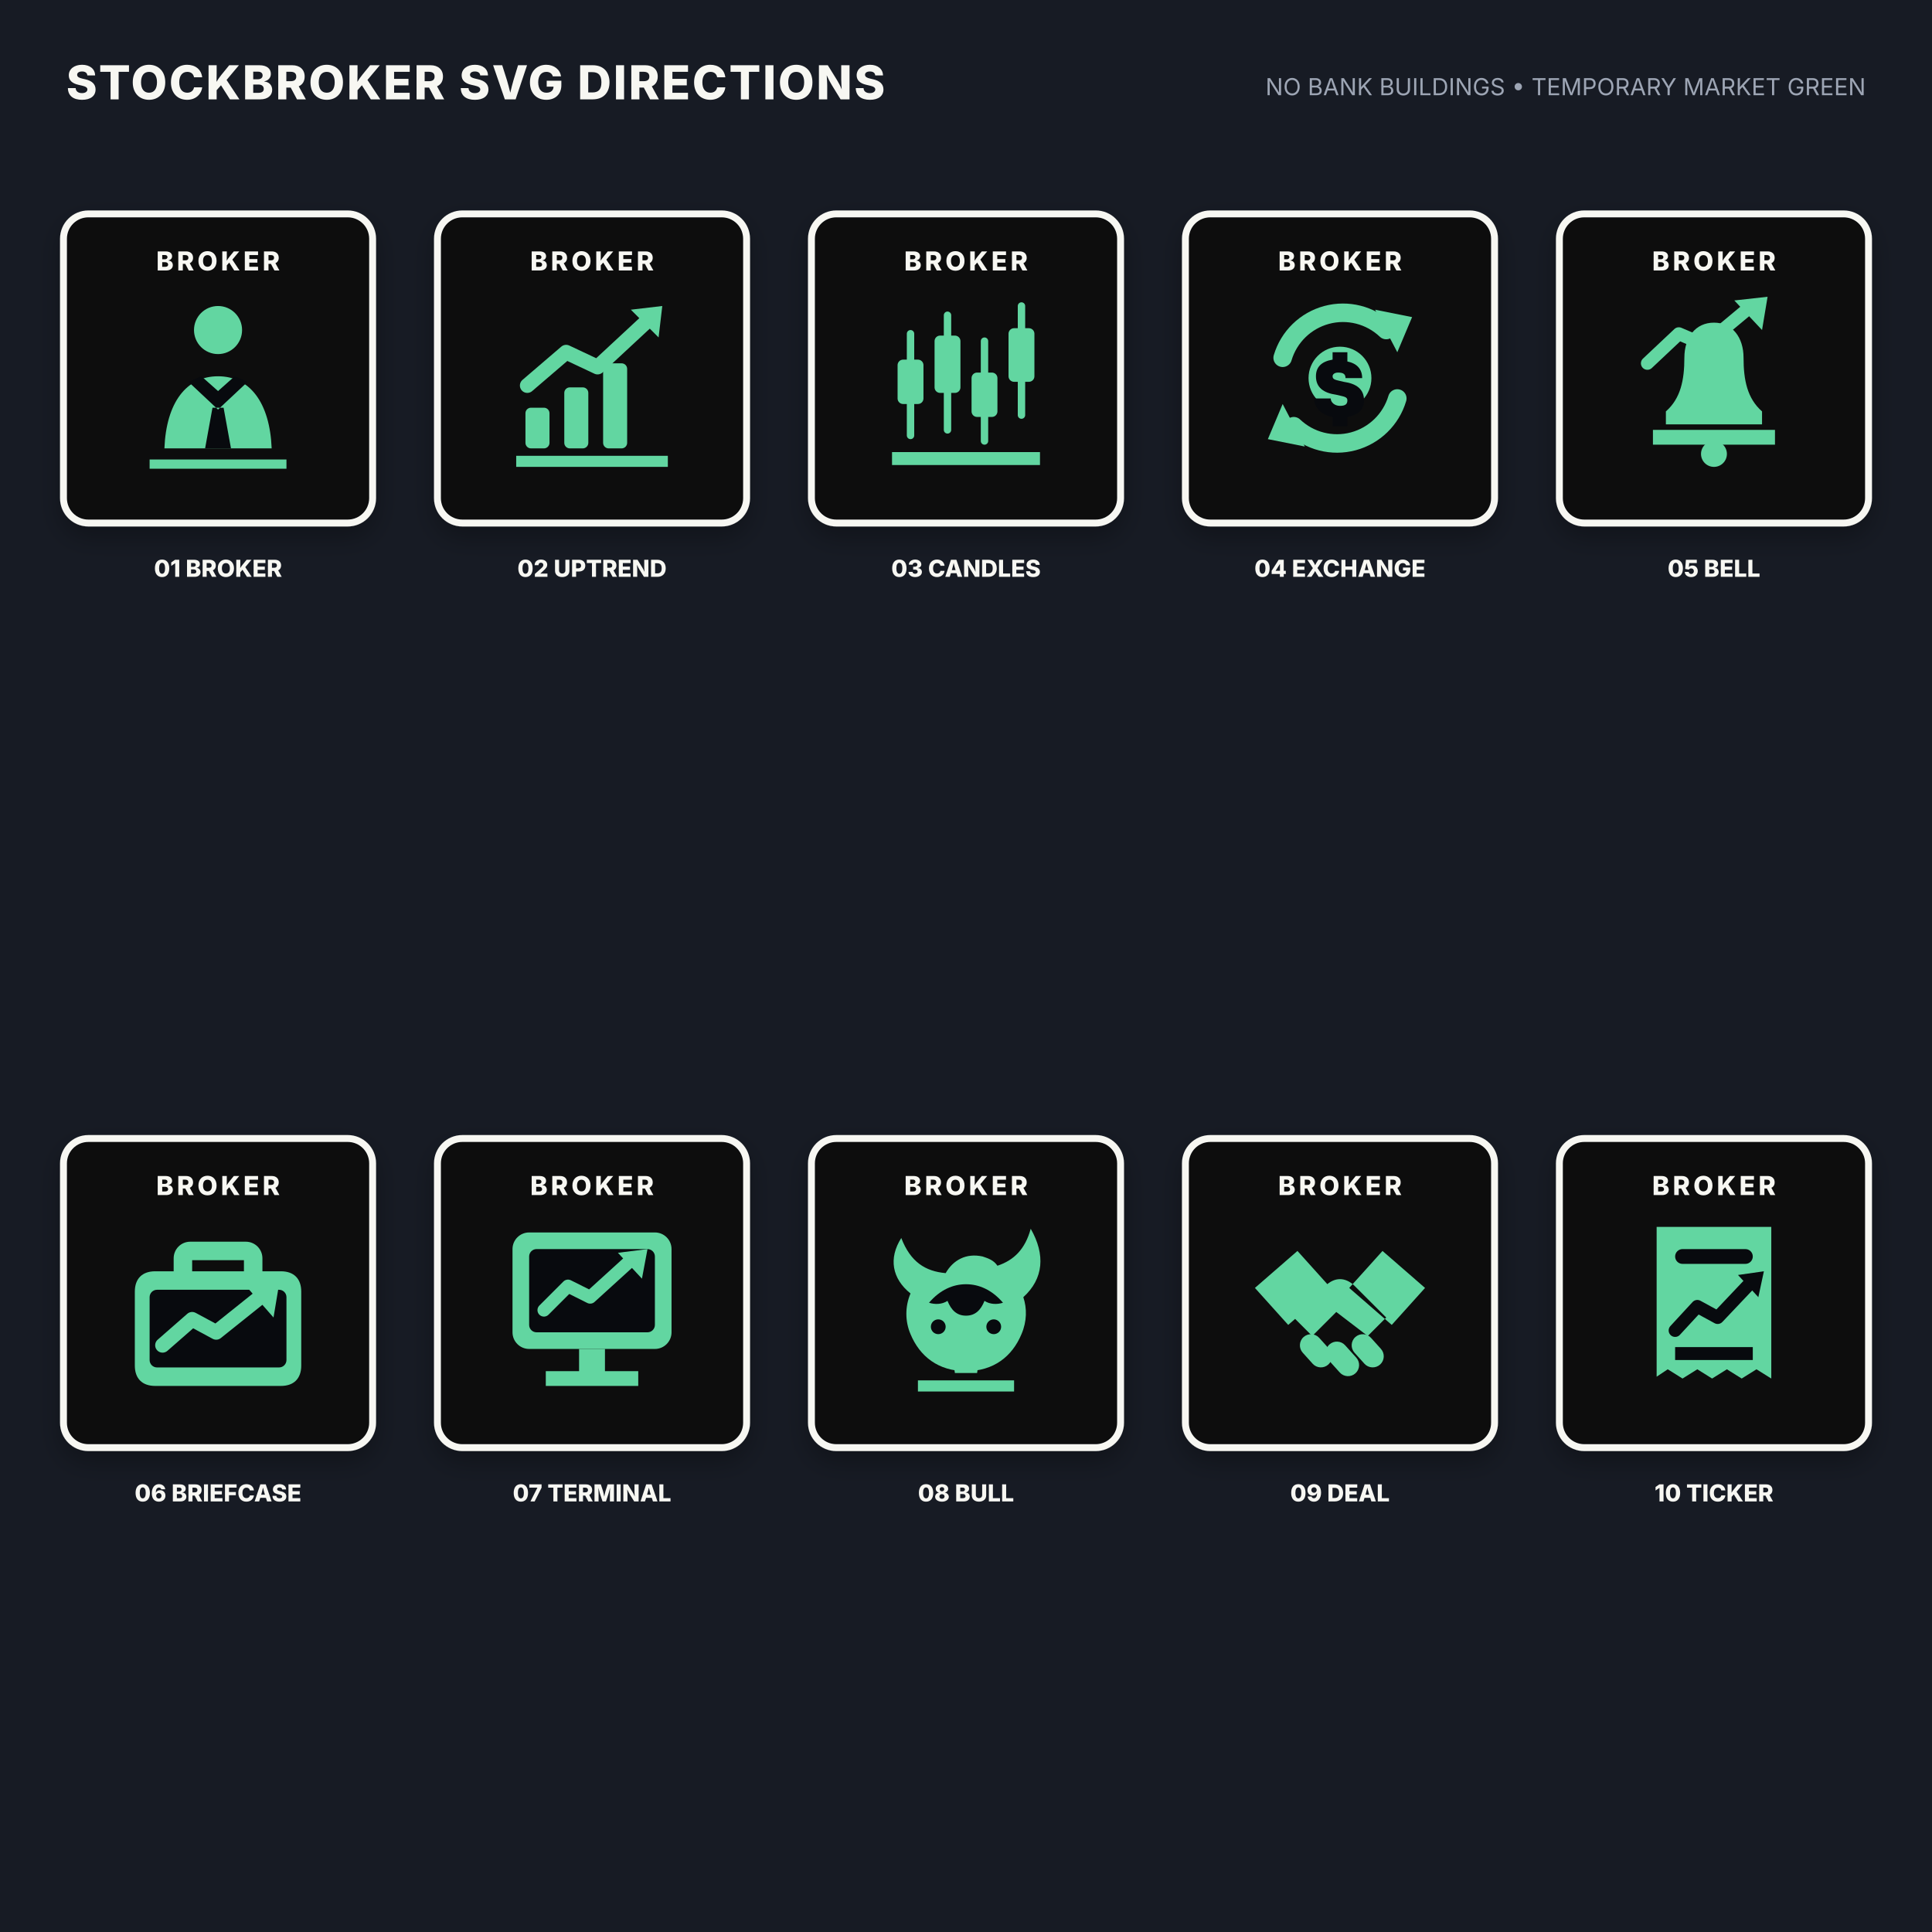
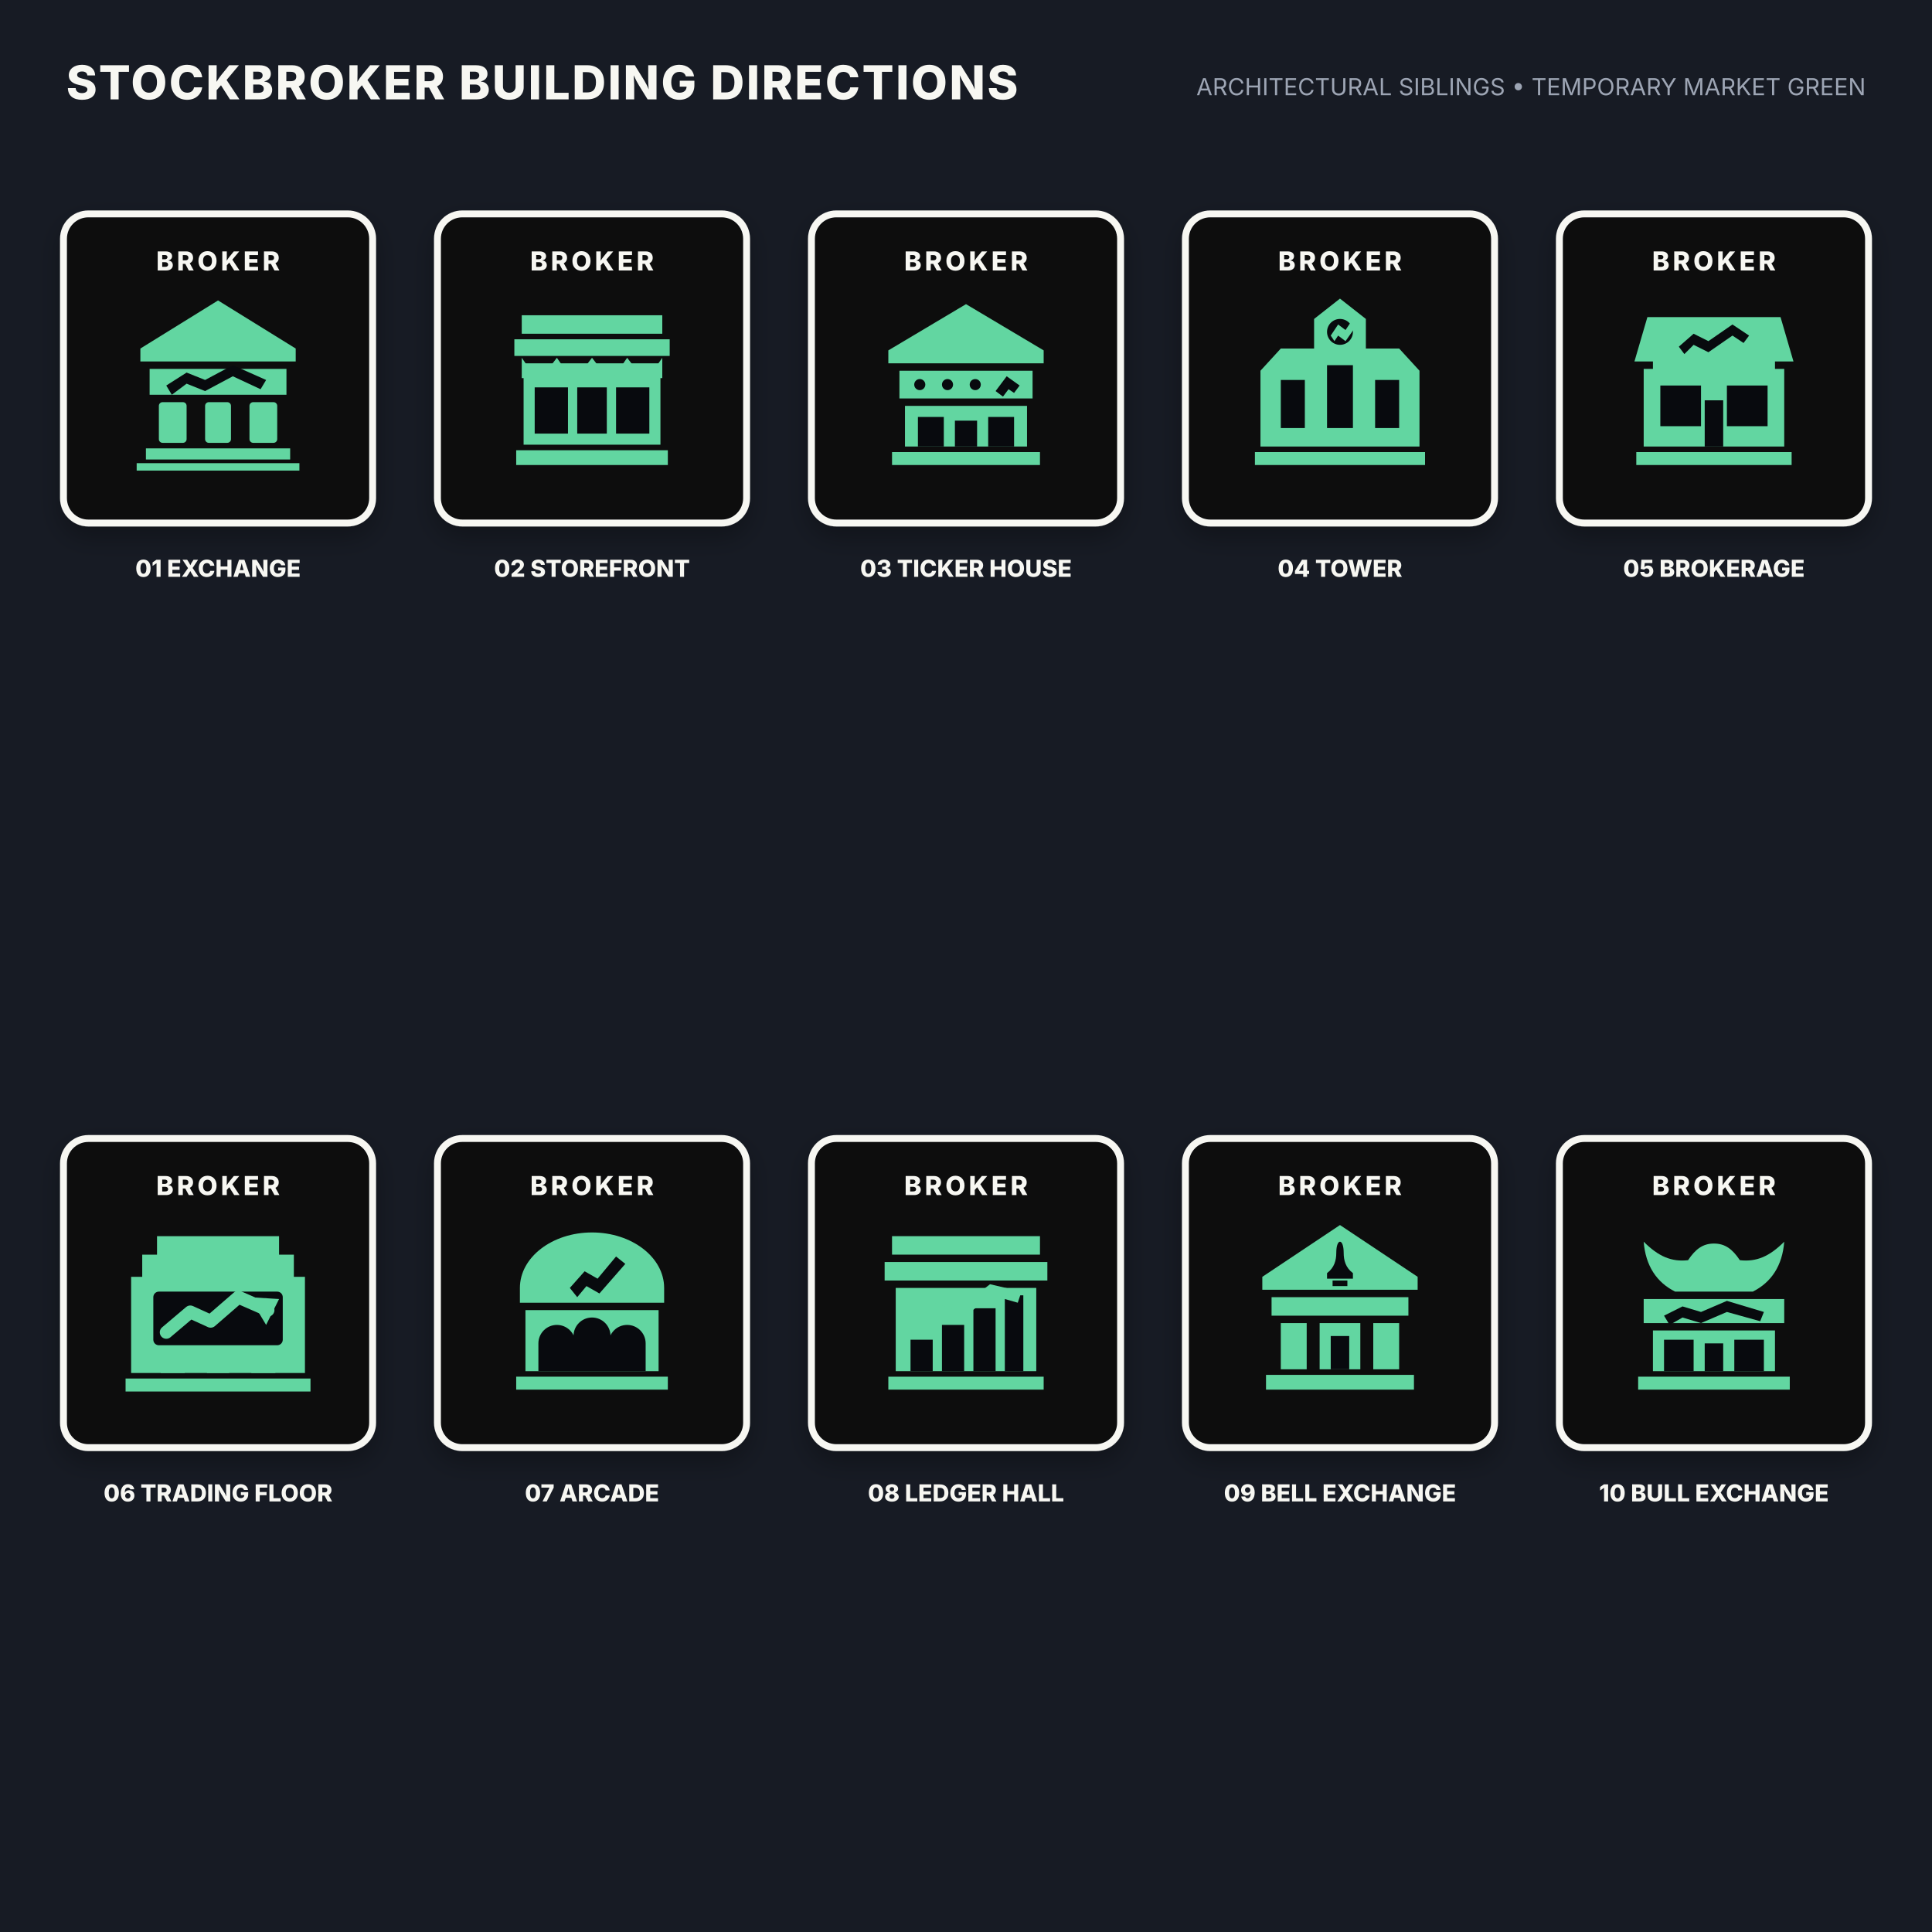
<svg xmlns="http://www.w3.org/2000/svg" width="1400" height="1400" viewBox="0 0 1400 1400">
  <defs>
-     <symbol id="stockbroker-01-broker" viewBox="0 0 100 100">
-       <circle fill="currentColor" cx="50" cy="24" r="13" />
-       <path fill="currentColor" d="M21 88c1-25 12-39 29-39s28 14 29 39z" />
-       <path fill="var(--broker-cutout, #080a0e)" d="m34 52 16 15 16-15-7-3-9 8-9-8zM47 66h6l4 22H43z" />
-       <path fill="currentColor" d="M13 94h74v5H13z" />
+     <symbol id="stockbroker-01-exchange" viewBox="0 0 100 100">
+       <path fill="currentColor" d="M8 34 50 8l42 26v7H8zM13 45h74v14H13z" />
+       <path fill="var(--broker-cutout,#080a0e)" d="m22 54 11-7 10 4 15-8 18 8-3 5-15-7-15 8-10-4-8 6z" />
+       <rect fill="currentColor" x="18" y="63" width="15" height="22" rx="2" />
+       <rect fill="currentColor" x="43" y="63" width="14" height="22" rx="2" />
+       <rect fill="currentColor" x="67" y="63" width="15" height="22" rx="2" />
+       <path fill="currentColor" d="M11 88h78v6H11zM6 96h88v4H6z" />
    </symbol>
-     <symbol id="stockbroker-02-uptrend" viewBox="0 0 100 100">
-       <rect fill="currentColor" x="14" y="66" width="13" height="22" rx="3" />
-       <rect fill="currentColor" x="35" y="55" width="13" height="33" rx="3" />
-       <rect fill="currentColor" x="56" y="42" width="13" height="46" rx="3" />
-       <path fill="none" stroke="currentColor" stroke-width="8" stroke-linecap="round" stroke-linejoin="round" d="m15 54 21-18 17 8 28-26" />
-       <path fill="currentColor" d="m71 13 17-2-2 17zM9 92h82v6H9z" />
+     <symbol id="stockbroker-02-storefront" viewBox="0 0 100 100">
+       <path fill="currentColor" d="M12 16h76v10H12zM8 29h84v9H8zM13 42h74v44H13z" />
+       <path fill="var(--broker-cutout,#080a0e)" d="M19 55h18v25H19zM42 55h16v25H42zM63 55h18v25H63z" />
+       <path fill="currentColor" d="M12 39h76v11H12zM12 39l9 13 10-13 9 13 10-13 10 13 9-13 10 13 9-13zM9 89h82v8H9z" />
    </symbol>
-     <symbol id="stockbroker-03-candles" viewBox="0 0 100 100">
-       <path fill="none" stroke="currentColor" stroke-width="4" stroke-linecap="round" d="M20 26v55M40 16v62M60 30v54M80 11v59" />
-       <rect fill="currentColor" x="13" y="40" width="14" height="24" rx="3" />
-       <rect fill="currentColor" x="33" y="27" width="14" height="31" rx="3" />
-       <rect fill="currentColor" x="53" y="47" width="14" height="24" rx="3" />
-       <rect fill="currentColor" x="73" y="23" width="14" height="29" rx="3" />
-       <path fill="currentColor" d="M10 90h80v7H10z" />
+     <symbol id="stockbroker-03-ticker-house" viewBox="0 0 100 100">
+       <path fill="currentColor" d="M8 35 50 10l42 25v7H8zM14 46h72v15H14zM17 65h66v22H17zM10 90h80v7H10z" />
+       <circle fill="var(--broker-cutout,#080a0e)" cx="25" cy="53.5" r="3" />
+       <circle fill="var(--broker-cutout,#080a0e)" cx="40" cy="53.5" r="3" />
+       <circle fill="var(--broker-cutout,#080a0e)" cx="55" cy="53.5" r="3" />
+       <path fill="var(--broker-cutout,#080a0e)" d="m66 57 6-8 7 5-3 4-3-2-3 4zM24 71h14v16H24zM62 71h14v16H62zM44 73h12v14H44z" />
    </symbol>
-     <symbol id="stockbroker-04-exchange" viewBox="0 0 100 100">
-       <path fill="none" stroke="currentColor" stroke-width="10" stroke-linecap="round" d="M19 39a34 34 0 0 1 56-15M81 61a34 34 0 0 1-56 15" />
-       <path fill="currentColor" d="m69 13 20 4-8 19zM31 87l-20-4 8-19z" />
-       <circle fill="currentColor" cx="50" cy="50" r="17" />
-       <path fill="var(--broker-cutout, #080a0e)" d="M54 36v5c5 1 8 4 8 9h-9c0-2-1-3-4-3-2 0-3 1-3 2 0 2 2 2 6 3 7 1 11 4 11 10 0 5-3 8-9 9v5h-8v-5c-6-1-10-5-10-10h9c0 2 2 4 5 4 3 0 4-1 4-3s-2-2-6-3c-7-1-11-4-11-10 0-5 3-8 9-9v-4z" />
+     <symbol id="stockbroker-04-exchange-tower" viewBox="0 0 100 100">
+       <path fill="currentColor" d="M36 18 50 7l14 11v16h18l11 12v41H7V46l11-12h18zM4 90h92v7H4z" />
+       <circle fill="var(--broker-cutout,#080a0e)" cx="50" cy="25" r="7" />
+       <path fill="var(--broker-cutout,#080a0e)" d="M18 51h13v26H18zM69 51h13v26H69zM43 43h14v34H43z" />
+       <path fill="currentColor" d="m45 27 4-6 4 3 4-6 3 2-7 10-4-3-2 3z" />
    </symbol>
-     <symbol id="stockbroker-05-bell" viewBox="0 0 100 100">
-       <path fill="currentColor" d="M24 68c8-7 10-17 10-29 0-11 6-19 16-19s16 8 16 19c0 12 2 22 10 29v7H24zM17 78h66v8H17z" />
-       <circle fill="currentColor" cx="50" cy="91" r="7" />
-       <path fill="none" stroke="currentColor" stroke-width="7" stroke-linecap="round" stroke-linejoin="round" d="m14 42 17-16 14 6 24-20" />
-       <path fill="currentColor" d="m61 8 18-2-3 18z" />
+     <symbol id="stockbroker-05-brokerage" viewBox="0 0 100 100">
+       <path fill="currentColor" d="M14 17h72l7 24H7zM12 45h76v42H12zM8 90h84v7H8z" />
+       <path fill="var(--broker-cutout,#080a0e)" d="M21 54h22v22H21zM57 54h22v22H57zM45 62h10v25H45z" />
+       <path fill="currentColor" d="M17 39h66v10H17zM20 28h60v6H20z" />
+       <path fill="var(--broker-cutout,#080a0e)" d="m31 33 8-7 8 4 13-9 9 6-3 4-6-4-13 9-8-4-5 5z" />
    </symbol>
-     <symbol id="stockbroker-06-briefcase" viewBox="0 0 100 100">
-       <path fill="currentColor" d="M35 17h30c5 0 9 4 9 9v7h10c7 0 11 4 11 11v40c0 7-4 11-11 11H16C9 95 5 91 5 84V44c0-7 4-11 11-11h10v-7c0-5 4-9 9-9zm1 16h28v-6H36z" />
-       <rect fill="var(--broker-cutout, #080a0e)" x="13" y="43" width="74" height="42" rx="4" />
-       <path fill="none" stroke="currentColor" stroke-width="8" stroke-linecap="round" stroke-linejoin="round" d="m20 73 16-14 13 7 25-20" />
-       <path fill="currentColor" d="m66 42 17-2-3 18z" />
+     <symbol id="stockbroker-06-trading-floor" viewBox="0 0 100 100">
+       <path fill="currentColor" d="M17 14h66v10h8v12h6v52H3V36h6V24h8zM0 91h100v7H0z" />
+       <rect fill="var(--broker-cutout,#080a0e)" x="15" y="44" width="70" height="29" rx="3" />
+       <path fill="none" stroke="currentColor" stroke-width="7" stroke-linecap="round" stroke-linejoin="round" d="m22 66 13-11 11 5 15-13 16 7" />
+       <path fill="currentColor" d="m67 47 16 1-7 14zM19 78h13v10H19zM44 78h12v10H44zM68 78h13v10H68z" />
    </symbol>
-     <symbol id="stockbroker-07-terminal" viewBox="0 0 100 100">
-       <rect fill="currentColor" x="7" y="12" width="86" height="63" rx="9" />
-       <rect fill="var(--broker-cutout, #080a0e)" x="16" y="21" width="68" height="45" rx="4" />
-       <path fill="none" stroke="currentColor" stroke-width="7" stroke-linecap="round" stroke-linejoin="round" d="m24 54 13-13 12 6 22-20" />
-       <path fill="currentColor" d="m64 23 16-2-3 16zM43 75h14v12h18v8H25v-8h18z" />
+     <symbol id="stockbroker-07-arcade" viewBox="0 0 100 100">
+       <path fill="currentColor" d="M11 42a39 30 0 0 1 78 0v8H11zM14 54h72v33H14zM9 90h82v7H9z" />
+       <path fill="var(--broker-cutout,#080a0e)" d="M21 87V72a10 10 0 0 1 20 0v15zM40 87V68a10 10 0 0 1 20 0v19zM59 87V72a10 10 0 0 1 20 0v15z" />
+       <path fill="var(--broker-cutout,#080a0e)" d="m38 42 8-9 7 4 10-12 5 4-14 16-7-4-5 6z" />
    </symbol>
-     <symbol id="stockbroker-08-bull" viewBox="0 0 100 100">
-       <path fill="currentColor" d="M15 15c5 13 13 18 24 19 4-7 11-11 20-9 3 1 6 2 8 5 9-3 15-9 18-20 8 14 7 27-4 37 2 6 2 13-1 20-5 12-15 20-30 20S25 79 20 67c-3-7-3-15 0-22C10 37 8 26 15 15zM42 75h16l-2 13H44zM24 92h52v6H24z" />
-       <path fill="var(--broker-cutout, #080a0e)" d="M30 50c6-7 13-10 20-10s14 3 20 10c-3 1-7 1-10-1-2 5-5 8-10 8s-8-3-10-8c-3 2-7 2-10 1z" />
-       <circle fill="var(--broker-cutout, #080a0e)" cx="35" cy="63" r="4" />
-       <circle fill="var(--broker-cutout, #080a0e)" cx="65" cy="63" r="4" />
+     <symbol id="stockbroker-08-ledger-hall" viewBox="0 0 100 100">
+       <path fill="currentColor" d="M10 14h80v10H10zM6 28h88v10H6zM12 42h76v45H12zM8 90h84v7H8z" />
+       <path fill="var(--broker-cutout,#080a0e)" d="M20 70h12v17H20zM37 62h12v25H37zM54 53h12v34H54zM71 46h10v41H71z" />
+       <path fill="currentColor" d="m18 60 15-10 12 4 18-14 17 4-2 6-14-4-18 14-12-4-12 9z" />
    </symbol>
-     <symbol id="stockbroker-09-deal" viewBox="0 0 100 100">
-       <path fill="currentColor" d="M4 42 27 22l18 20-23 20zM96 42 73 22 55 42l23 20zM25 58l17-17c5-5 11-5 16 0l17 17-10 10-17-13-13 13z" />
-       <rect fill="currentColor" x="31" y="66" width="12" height="20" rx="6" transform="rotate(-42 37 76)" />
-       <rect fill="currentColor" x="45" y="70" width="12" height="21" rx="6" transform="rotate(-42 51 80)" />
-       <rect fill="currentColor" x="59" y="66" width="12" height="20" rx="6" transform="rotate(-42 65 76)" />
+     <symbol id="stockbroker-09-bell-exchange" viewBox="0 0 100 100">
+       <path fill="currentColor" d="M8 36 50 8l42 28v7H8zM13 47h74v10H13zM18 61h14v25H18zM68 61h14v25H68zM39 61h22v25H39zM10 89h80v8H10z" />
+       <path fill="var(--broker-cutout,#080a0e)" d="M43 34c4-3 5-7 5-11 0-4 1-6 2-6s2 2 2 6c0 4 1 8 5 11v3H43zM46 38h8v3h-8zM45 68h10v18H45z" />
    </symbol>
-     <symbol id="stockbroker-10-ticker" viewBox="0 0 100 100">
-       <path fill="currentColor" d="M19 9h62v82l-8-5-8 5-8-5-8 5-8-5-8 5-8-5-6 4z" />
-       <rect fill="var(--broker-cutout, #080a0e)" x="29" y="21" width="42" height="8" rx="4" />
-       <path fill="none" stroke="var(--broker-cutout, #080a0e)" stroke-width="7" stroke-linecap="round" stroke-linejoin="round" d="m29 65 12-13 11 6 18-19" />
-       <path fill="var(--broker-cutout, #080a0e)" d="m63 35 14-2-3 14zM29 74h42v7H29z" />
+     <symbol id="stockbroker-10-bull-exchange" viewBox="0 0 100 100">
+       <path fill="currentColor" d="M12 17c8 8 15 11 24 10 4-6 8-9 14-9s10 3 14 9c9 1 16-2 24-10-1 13-7 22-17 27H29C19 39 13 30 12 17zM12 48h76v13H12zM17 65h66v22H17zM9 90h82v7H9z" />
+       <path fill="var(--broker-cutout,#080a0e)" d="m23 57 10-5 10 3 14-6 20 6-2 5-18-5-14 6-10-3-7 4zM23 70h16v17H23zM61 70h16v17H61zM45 72h10v15H45z" />
    </symbol>
    <filter id="tile-shadow" x="-20%" y="-20%" width="140%" height="150%">
      <feDropShadow dx="0" dy="8" stdDeviation="9" flood-color="#000" flood-opacity=".28" />
    </filter>
  </defs>
  <rect width="1400" height="1400" fill="#171b24" />
-   <text x="48" y="72" fill="#f7f7f2" font-family="Inter,ui-sans-serif,system-ui,sans-serif" font-size="34" font-weight="800" letter-spacing="1.4">STOCKBROKER SVG DIRECTIONS</text>
-   <text x="1352" y="69" fill="#9da5b4" font-family="Inter,ui-sans-serif,system-ui,sans-serif" font-size="17" text-anchor="end">NO BANK BUILDINGS • TEMPORARY MARKET GREEN</text>
+   <text x="48" y="72" fill="#f7f7f2" font-family="Inter,ui-sans-serif,system-ui,sans-serif" font-size="34" font-weight="800" letter-spacing="1.4">STOCKBROKER BUILDING DIRECTIONS</text>
+   <text x="1352" y="69" fill="#9da5b4" font-family="Inter,ui-sans-serif,system-ui,sans-serif" font-size="17" text-anchor="end">ARCHITECTURAL SIBLINGS • TEMPORARY MARKET GREEN</text>
  <g color="#62d6a1" style="--broker-cutout:#080a0e" font-family="Inter,ui-sans-serif,system-ui,sans-serif">
    <g transform="translate(46 155)">
      <rect width="224" height="224" rx="18" fill="#080a0e" stroke="#f7f7f2" stroke-width="5" filter="url(#tile-shadow)" />
      <text x="112" y="41" fill="#f7f7f2" font-size="19" font-weight="800" letter-spacing="2.3" text-anchor="middle">BROKER</text>
-       <use href="#stockbroker-01-broker" x="45" y="52" width="134" height="134" />
-       <text x="112" y="263" fill="#f7f7f2" font-size="17" font-weight="800" text-anchor="middle">01  BROKER</text>
+       <use href="#stockbroker-01-exchange" x="45" y="52" width="134" height="134" />
+       <text x="112" y="263" fill="#f7f7f2" font-size="17" font-weight="800" text-anchor="middle">01  EXCHANGE</text>
    </g>
    <g transform="translate(317 155)">
      <rect width="224" height="224" rx="18" fill="#080a0e" stroke="#f7f7f2" stroke-width="5" filter="url(#tile-shadow)" />
      <text x="112" y="41" fill="#f7f7f2" font-size="19" font-weight="800" letter-spacing="2.3" text-anchor="middle">BROKER</text>
-       <use href="#stockbroker-02-uptrend" x="45" y="52" width="134" height="134" />
-       <text x="112" y="263" fill="#f7f7f2" font-size="17" font-weight="800" text-anchor="middle">02  UPTREND</text>
+       <use href="#stockbroker-02-storefront" x="45" y="52" width="134" height="134" />
+       <text x="112" y="263" fill="#f7f7f2" font-size="17" font-weight="800" text-anchor="middle">02  STOREFRONT</text>
    </g>
    <g transform="translate(588 155)">
      <rect width="224" height="224" rx="18" fill="#080a0e" stroke="#f7f7f2" stroke-width="5" filter="url(#tile-shadow)" />
      <text x="112" y="41" fill="#f7f7f2" font-size="19" font-weight="800" letter-spacing="2.3" text-anchor="middle">BROKER</text>
-       <use href="#stockbroker-03-candles" x="45" y="52" width="134" height="134" />
-       <text x="112" y="263" fill="#f7f7f2" font-size="17" font-weight="800" text-anchor="middle">03  CANDLES</text>
+       <use href="#stockbroker-03-ticker-house" x="45" y="52" width="134" height="134" />
+       <text x="112" y="263" fill="#f7f7f2" font-size="17" font-weight="800" text-anchor="middle">03  TICKER HOUSE</text>
    </g>
    <g transform="translate(859 155)">
      <rect width="224" height="224" rx="18" fill="#080a0e" stroke="#f7f7f2" stroke-width="5" filter="url(#tile-shadow)" />
      <text x="112" y="41" fill="#f7f7f2" font-size="19" font-weight="800" letter-spacing="2.3" text-anchor="middle">BROKER</text>
-       <use href="#stockbroker-04-exchange" x="45" y="52" width="134" height="134" />
-       <text x="112" y="263" fill="#f7f7f2" font-size="17" font-weight="800" text-anchor="middle">04  EXCHANGE</text>
+       <use href="#stockbroker-04-exchange-tower" x="45" y="52" width="134" height="134" />
+       <text x="112" y="263" fill="#f7f7f2" font-size="17" font-weight="800" text-anchor="middle">04  TOWER</text>
    </g>
    <g transform="translate(1130 155)">
      <rect width="224" height="224" rx="18" fill="#080a0e" stroke="#f7f7f2" stroke-width="5" filter="url(#tile-shadow)" />
      <text x="112" y="41" fill="#f7f7f2" font-size="19" font-weight="800" letter-spacing="2.3" text-anchor="middle">BROKER</text>
-       <use href="#stockbroker-05-bell" x="45" y="52" width="134" height="134" />
-       <text x="112" y="263" fill="#f7f7f2" font-size="17" font-weight="800" text-anchor="middle">05  BELL</text>
+       <use href="#stockbroker-05-brokerage" x="45" y="52" width="134" height="134" />
+       <text x="112" y="263" fill="#f7f7f2" font-size="17" font-weight="800" text-anchor="middle">05  BROKERAGE</text>
    </g>
    <g transform="translate(46 825)">
      <rect width="224" height="224" rx="18" fill="#080a0e" stroke="#f7f7f2" stroke-width="5" filter="url(#tile-shadow)" />
      <text x="112" y="41" fill="#f7f7f2" font-size="19" font-weight="800" letter-spacing="2.3" text-anchor="middle">BROKER</text>
-       <use href="#stockbroker-06-briefcase" x="45" y="52" width="134" height="134" />
-       <text x="112" y="263" fill="#f7f7f2" font-size="17" font-weight="800" text-anchor="middle">06  BRIEFCASE</text>
+       <use href="#stockbroker-06-trading-floor" x="45" y="52" width="134" height="134" />
+       <text x="112" y="263" fill="#f7f7f2" font-size="17" font-weight="800" text-anchor="middle">06  TRADING FLOOR</text>
    </g>
    <g transform="translate(317 825)">
      <rect width="224" height="224" rx="18" fill="#080a0e" stroke="#f7f7f2" stroke-width="5" filter="url(#tile-shadow)" />
      <text x="112" y="41" fill="#f7f7f2" font-size="19" font-weight="800" letter-spacing="2.3" text-anchor="middle">BROKER</text>
-       <use href="#stockbroker-07-terminal" x="45" y="52" width="134" height="134" />
-       <text x="112" y="263" fill="#f7f7f2" font-size="17" font-weight="800" text-anchor="middle">07  TERMINAL</text>
+       <use href="#stockbroker-07-arcade" x="45" y="52" width="134" height="134" />
+       <text x="112" y="263" fill="#f7f7f2" font-size="17" font-weight="800" text-anchor="middle">07  ARCADE</text>
    </g>
    <g transform="translate(588 825)">
      <rect width="224" height="224" rx="18" fill="#080a0e" stroke="#f7f7f2" stroke-width="5" filter="url(#tile-shadow)" />
      <text x="112" y="41" fill="#f7f7f2" font-size="19" font-weight="800" letter-spacing="2.3" text-anchor="middle">BROKER</text>
-       <use href="#stockbroker-08-bull" x="45" y="52" width="134" height="134" />
-       <text x="112" y="263" fill="#f7f7f2" font-size="17" font-weight="800" text-anchor="middle">08  BULL</text>
+       <use href="#stockbroker-08-ledger-hall" x="45" y="52" width="134" height="134" />
+       <text x="112" y="263" fill="#f7f7f2" font-size="17" font-weight="800" text-anchor="middle">08  LEDGER HALL</text>
    </g>
    <g transform="translate(859 825)">
      <rect width="224" height="224" rx="18" fill="#080a0e" stroke="#f7f7f2" stroke-width="5" filter="url(#tile-shadow)" />
      <text x="112" y="41" fill="#f7f7f2" font-size="19" font-weight="800" letter-spacing="2.3" text-anchor="middle">BROKER</text>
-       <use href="#stockbroker-09-deal" x="45" y="52" width="134" height="134" />
-       <text x="112" y="263" fill="#f7f7f2" font-size="17" font-weight="800" text-anchor="middle">09  DEAL</text>
+       <use href="#stockbroker-09-bell-exchange" x="45" y="52" width="134" height="134" />
+       <text x="112" y="263" fill="#f7f7f2" font-size="17" font-weight="800" text-anchor="middle">09  BELL EXCHANGE</text>
    </g>
    <g transform="translate(1130 825)">
      <rect width="224" height="224" rx="18" fill="#080a0e" stroke="#f7f7f2" stroke-width="5" filter="url(#tile-shadow)" />
      <text x="112" y="41" fill="#f7f7f2" font-size="19" font-weight="800" letter-spacing="2.3" text-anchor="middle">BROKER</text>
-       <use href="#stockbroker-10-ticker" x="45" y="52" width="134" height="134" />
-       <text x="112" y="263" fill="#f7f7f2" font-size="17" font-weight="800" text-anchor="middle">10  TICKER</text>
+       <use href="#stockbroker-10-bull-exchange" x="45" y="52" width="134" height="134" />
+       <text x="112" y="263" fill="#f7f7f2" font-size="17" font-weight="800" text-anchor="middle">10  BULL EXCHANGE</text>
    </g>
  </g>
</svg>
